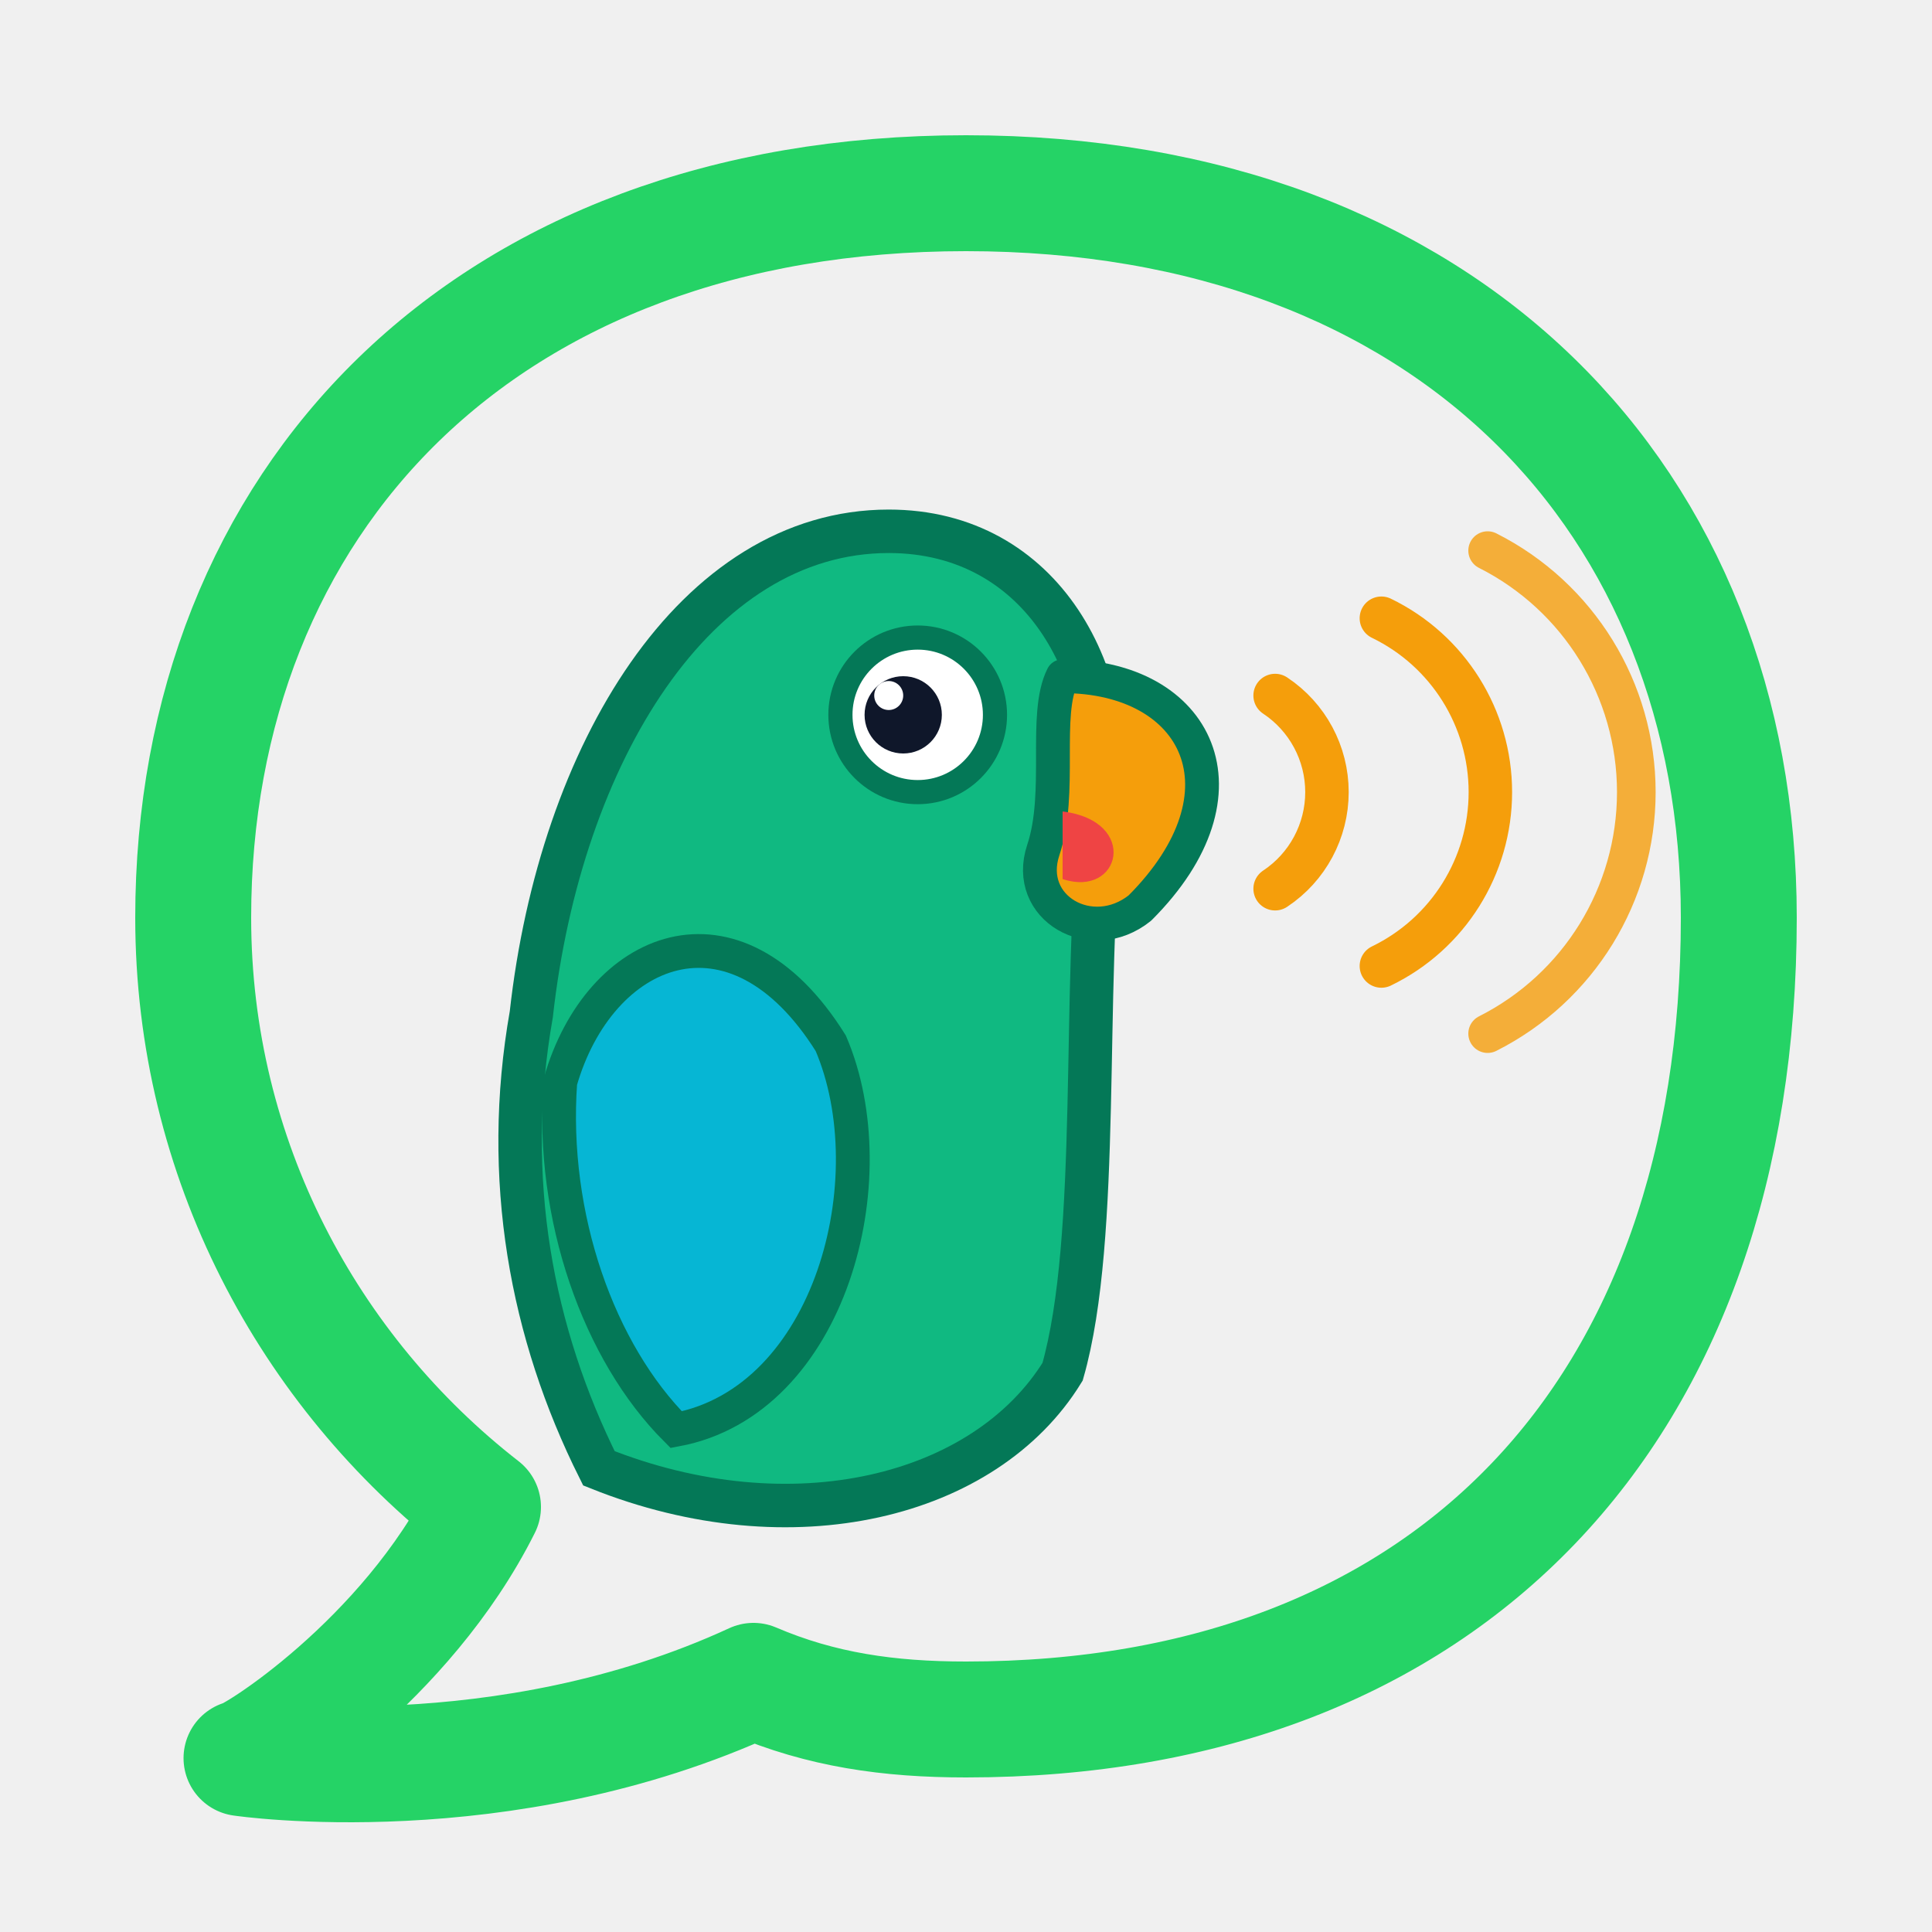
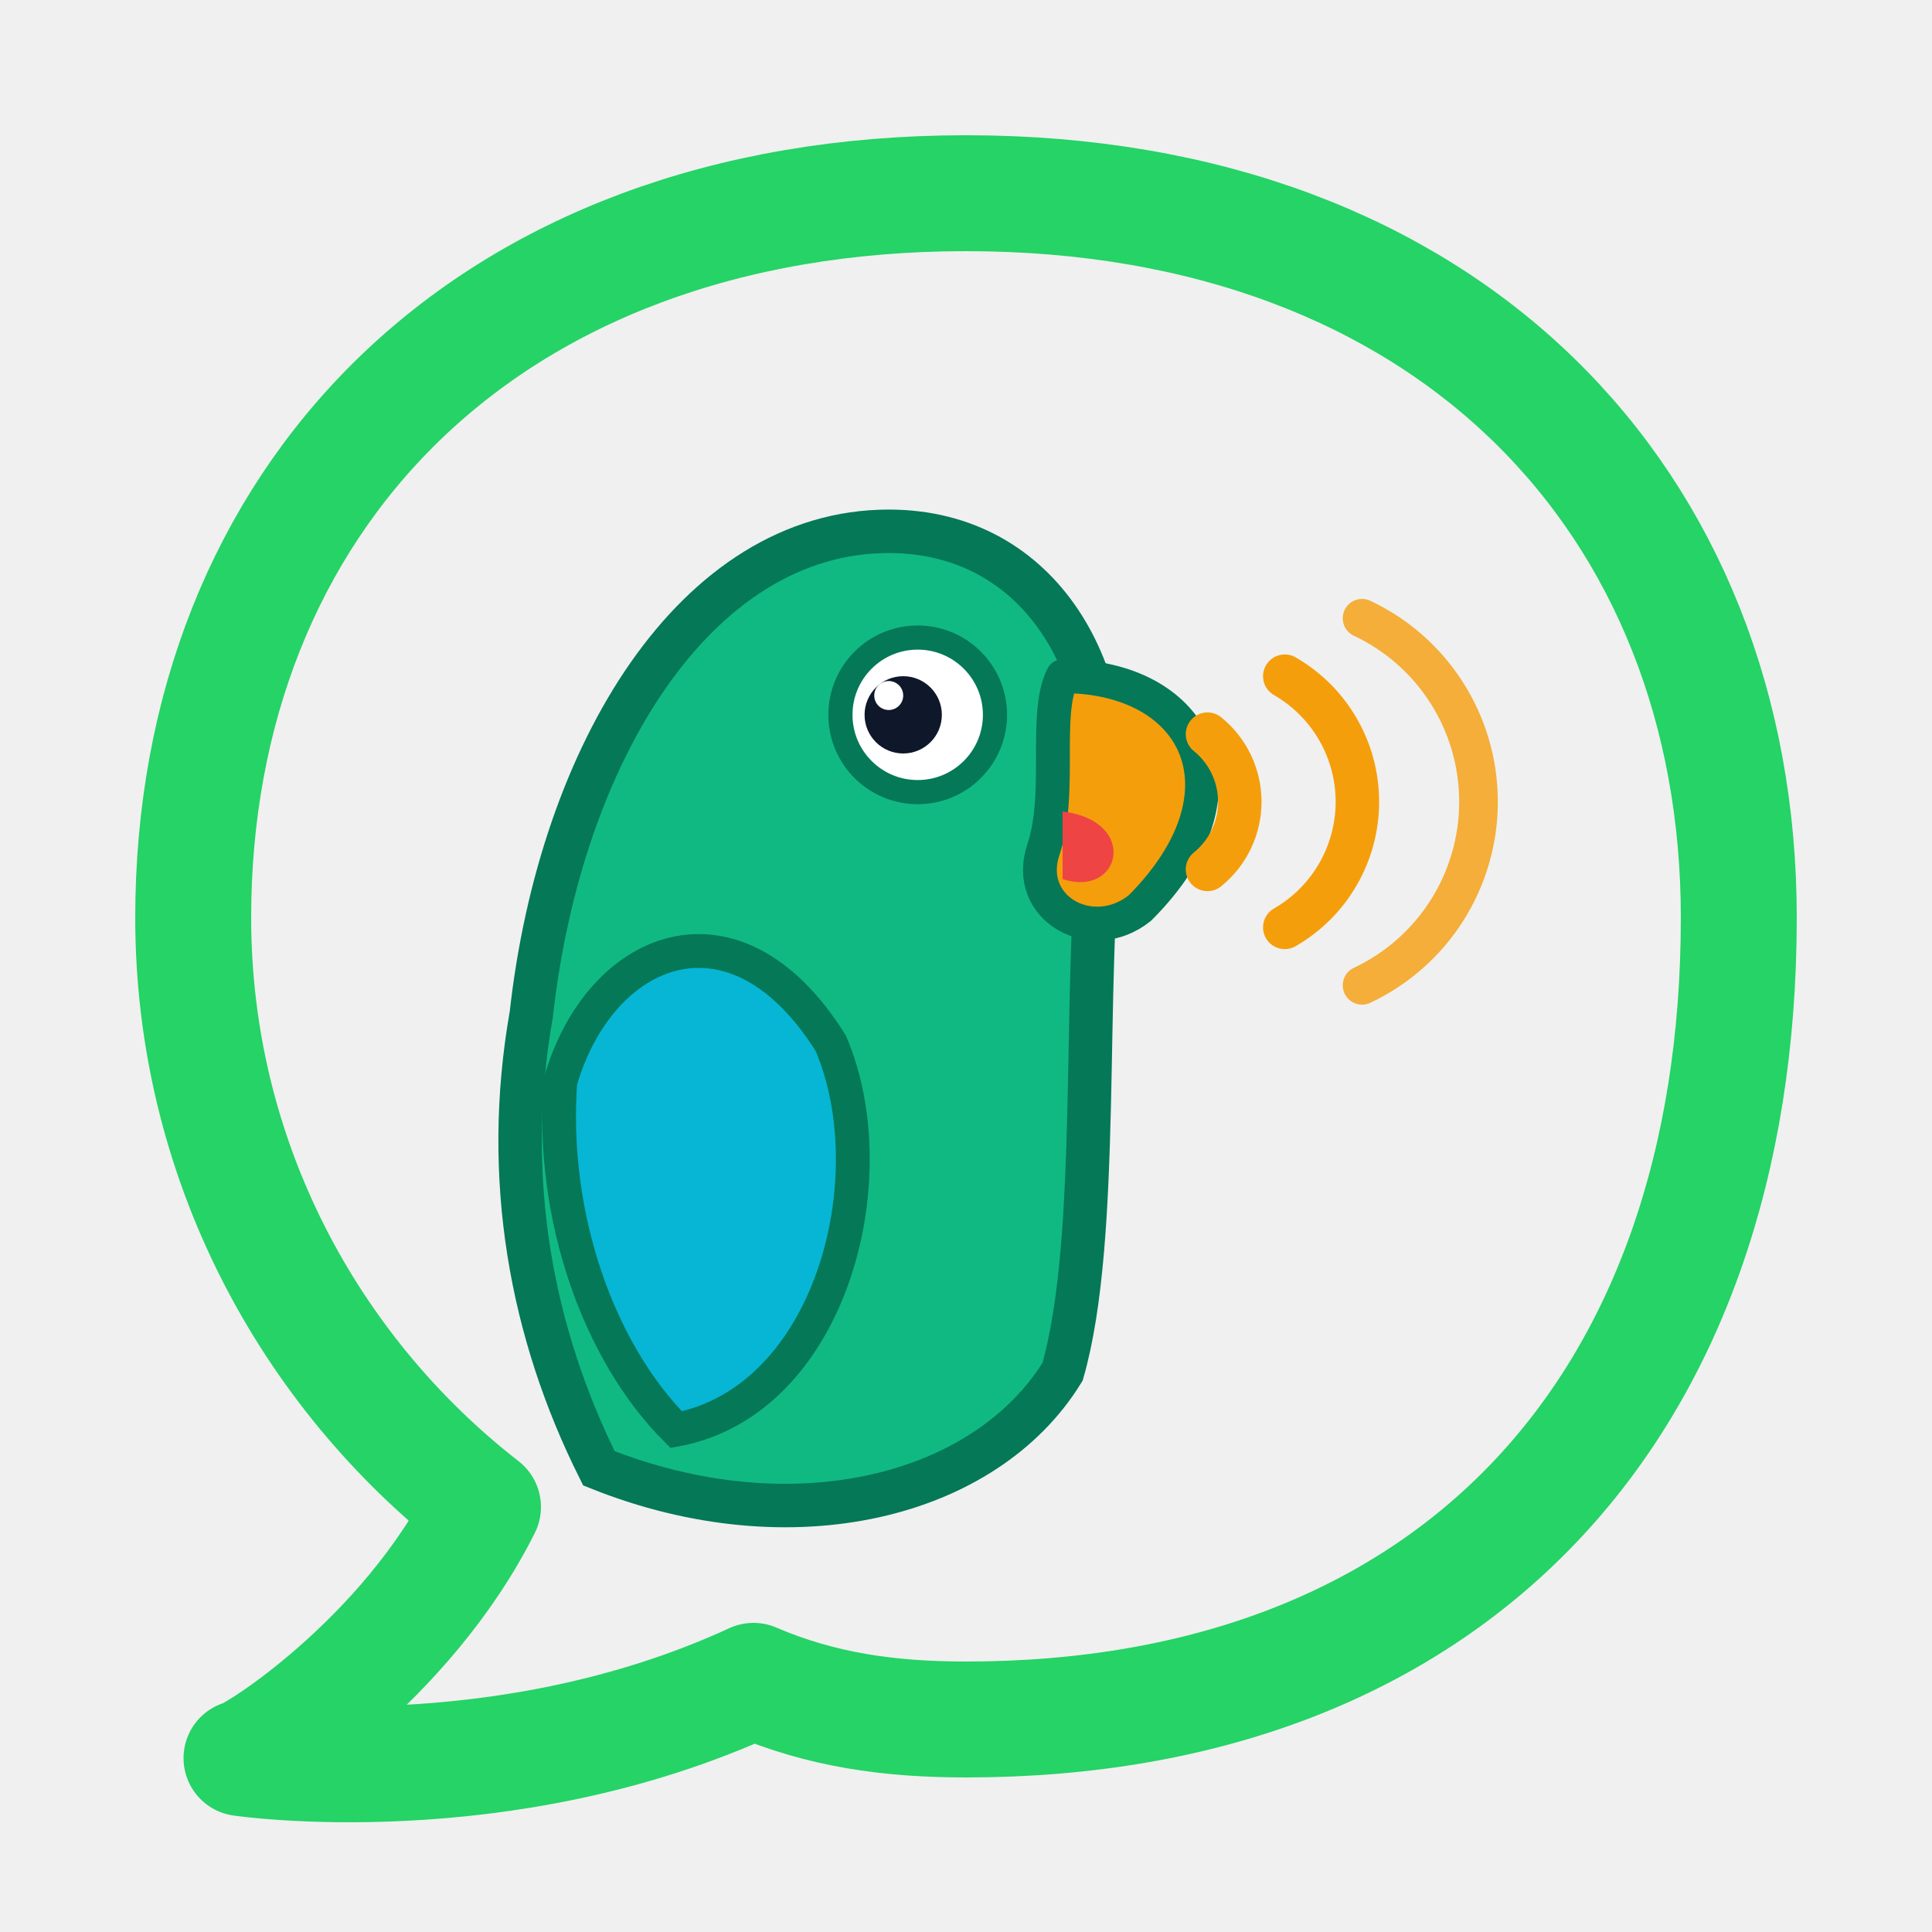
<svg xmlns="http://www.w3.org/2000/svg" viewBox="0 0 200 200" fill="none">
  <path d="M 100 20 C 50 20 20 52 20 95 C 20 120 32 142 50 156 C 42 172 26 182 25 182 C 25 182 52 186 78 174 C 85 177 92 178 100 178 C 150 178 180 146 180 95 C 180 52 150 20 100 20 Z" fill="none" stroke="#25D366" stroke-width="12" stroke-linecap="round" stroke-linejoin="round" />
  <path d="M 62 152 C 55 138 52 122 55 105 C 58 78 72 55 92 55 C 108 55 116 70 114 85 C 112 102 114 128 110 142 C 102 155 82 160 62 152 Z" fill="#10B981" stroke="#047857" stroke-width="4.5" />
  <path d="M 58 112 C 62 98 76 92 86 108 C 92 122 86 145 70 148 C 62 140 57 126 58 112 Z" fill="#06B6D4" stroke="#047857" stroke-width="3.5" />
  <circle cx="95" cy="74" r="8" fill="#FFFFFF" stroke="#047857" stroke-width="2.5" />
  <circle cx="93.5" cy="74" r="4" fill="#0F172A" />
  <circle cx="92" cy="72" r="1.5" fill="#FFFFFF" />
  <path d="M 110 70 C 124 70 130 82 118 94 C 113 98 106 94 108 88 C 110 82 108 74 110 70 Z" fill="#F59E0B" stroke="#047857" stroke-width="3.5" stroke-linejoin="round" />
  <path d="M 110 84 C 118 85 116 93 110 91 Z" fill="#EF4444" />
-   <path d="M 132 72 A 12 12 0 0 1 132 92" fill="none" stroke="#F59E0B" stroke-width="4.5" stroke-linecap="round" />
-   <path d="M 143 64 A 20 20 0 0 1 143 100" fill="none" stroke="#F59E0B" stroke-width="4.5" stroke-linecap="round" />
-   <path d="M 154 57 A 28 28 0 0 1 154 107" fill="none" stroke="#F59E0B" stroke-width="4" stroke-linecap="round" opacity="0.8" />
+   <path d="M 125 76 A 9 9 0 0 1 125 90" fill="none" stroke="#F59E0B" stroke-width="4.5" stroke-linecap="round" />
+   <path d="M 133 70 A 15 15 0 0 1 133 96" fill="none" stroke="#F59E0B" stroke-width="4.5" stroke-linecap="round" />
+   <path d="M 141 64 A 21 21 0 0 1 141 102" fill="none" stroke="#F59E0B" stroke-width="4" stroke-linecap="round" opacity="0.8" />
</svg>
